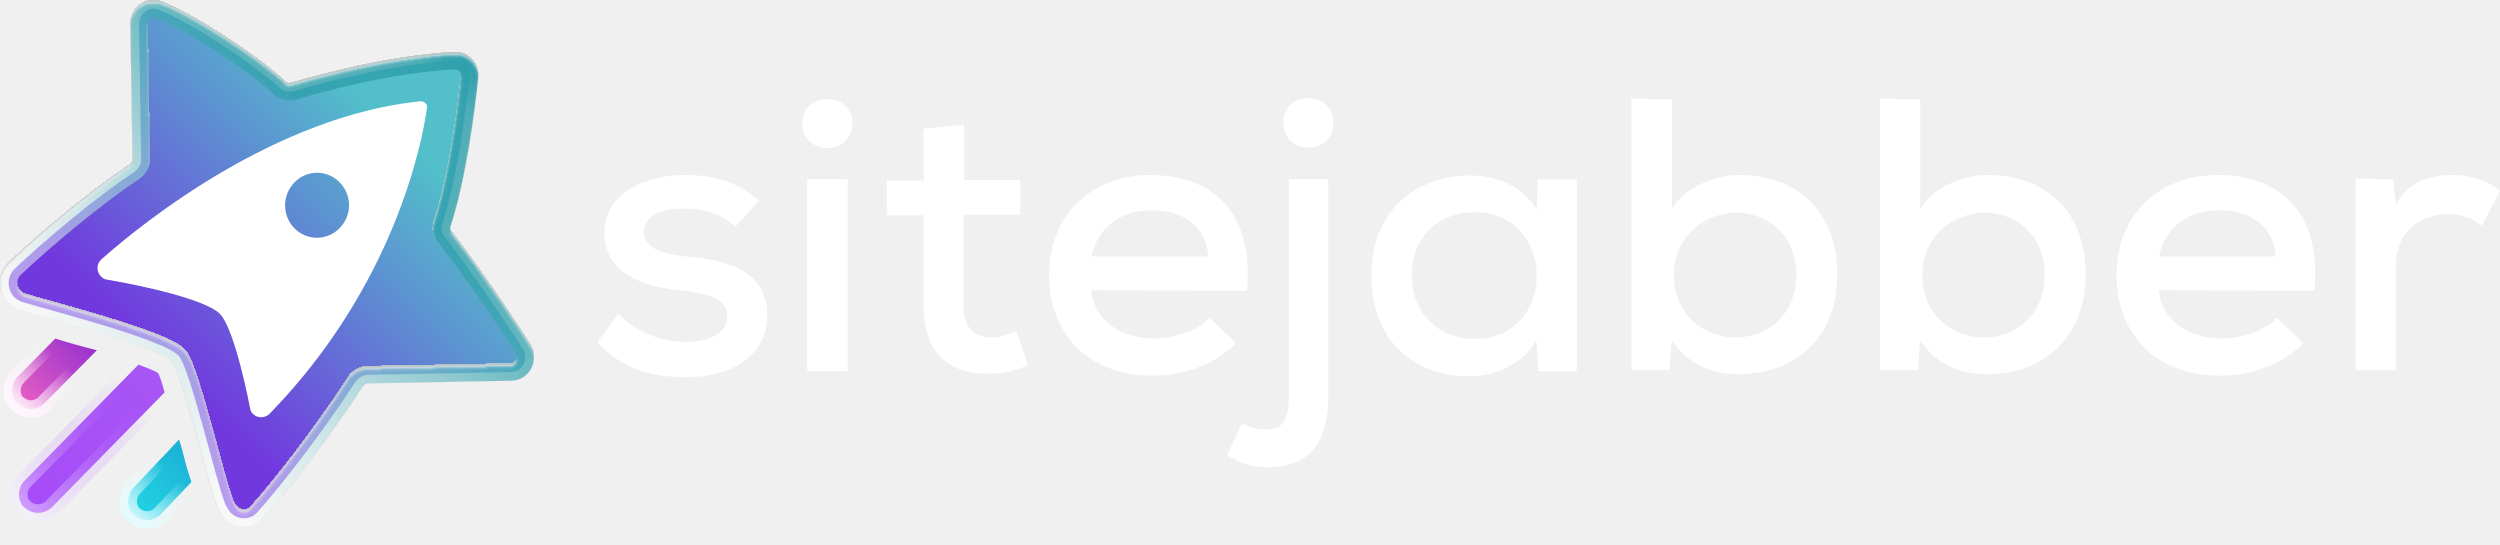
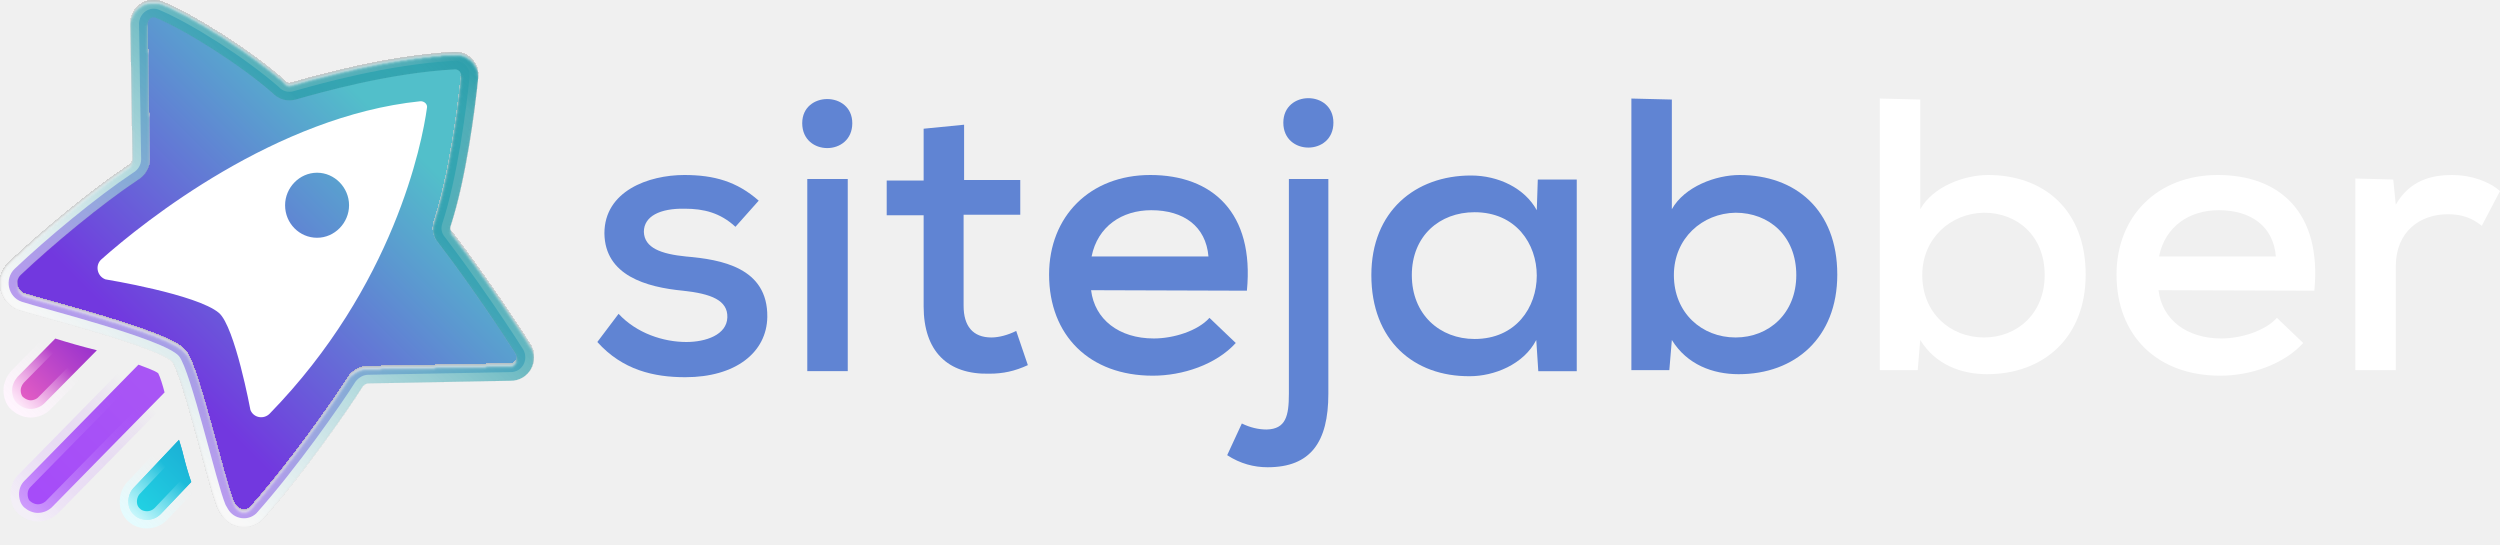
<svg xmlns="http://www.w3.org/2000/svg" width="170" height="37" viewBox="0 0 170 37" fill="none">
  <path d="M34.722 25.305L25.042 25.486C24.715 25.486 24.389 25.667 24.172 25.957C23.193 27.517 20.147 31.867 17.428 34.913C16.848 35.456 15.905 35.312 15.507 34.623C15.434 34.478 15.325 34.333 15.325 34.296C14.745 32.955 12.969 25.196 12.171 24.217C11.192 23.057 2.781 20.954 1.475 20.519C0.533 20.193 0.279 18.96 1.004 18.271C3.143 16.241 6.588 13.377 9.053 11.745C9.379 11.564 9.597 11.201 9.597 10.839L9.452 1.63C9.452 0.905 10.177 0.361 10.866 0.687C12.932 1.557 16.63 3.878 18.951 5.908C19.205 6.198 19.603 6.307 19.966 6.198C21.634 5.727 26.311 4.385 30.879 4.131C31.495 4.095 32.003 4.603 31.93 5.255C31.713 7.431 31.096 12.108 30.081 15.19C29.973 15.516 30.009 15.842 30.263 16.132C31.241 17.401 33.562 20.592 35.592 23.782C35.955 24.471 35.52 25.305 34.722 25.305Z" fill="white" />
  <path d="M23.736 13.957C23.736 15.153 22.758 16.168 21.561 16.168C20.365 16.168 19.386 15.19 19.386 13.957C19.386 12.76 20.365 11.745 21.561 11.745C22.758 11.745 23.736 12.76 23.736 13.957ZM34.722 25.305L25.042 25.486C24.715 25.486 24.389 25.667 24.172 25.957C23.193 27.517 20.147 31.867 17.428 34.913C16.848 35.456 15.905 35.312 15.507 34.623C15.434 34.478 15.325 34.333 15.325 34.296C14.745 32.955 12.969 25.196 12.171 24.217C11.192 23.057 2.781 20.954 1.475 20.519C0.533 20.193 0.279 18.96 1.004 18.271C3.143 16.241 6.588 13.377 9.053 11.745C9.379 11.564 9.597 11.201 9.597 10.839L9.452 1.63C9.452 0.905 10.177 0.361 10.866 0.687C12.932 1.557 16.63 3.878 18.951 5.908C19.205 6.198 19.603 6.307 19.966 6.198C21.634 5.727 26.311 4.385 30.879 4.131C31.495 4.095 32.003 4.603 31.93 5.255C31.713 7.431 31.096 12.108 30.081 15.19C29.973 15.516 30.009 15.842 30.263 16.132C31.241 17.401 33.562 20.592 35.592 23.782C35.955 24.471 35.52 25.305 34.722 25.305ZM29.03 7.358C29.102 7.104 28.849 6.851 28.559 6.887C18.77 7.902 9.814 15.044 6.914 17.619C6.443 18.017 6.588 18.779 7.168 18.996C7.168 18.996 13.404 20.012 14.89 21.28C15.978 22.223 17.029 27.879 17.029 27.879C17.247 28.423 17.936 28.532 18.334 28.133C26.782 19.468 28.704 9.751 29.03 7.358Z" fill="url(#paint0_linear_2_270)" />
  <path d="M12.461 30.924C12.389 30.598 12.28 30.272 12.171 29.909L9.053 33.209C8.835 33.462 8.726 33.789 8.726 34.115C8.726 34.478 8.871 34.804 9.125 35.022C9.343 35.239 9.669 35.348 9.995 35.348C10.358 35.348 10.684 35.203 10.938 34.949L13.005 32.774C12.824 32.266 12.642 31.65 12.461 30.924Z" fill="url(#paint1_linear_2_270)" />
  <path d="M10.757 25.377C10.503 25.196 9.996 25.015 9.415 24.797L1.657 32.701C1.403 32.955 1.294 33.281 1.294 33.607C1.294 33.934 1.403 34.296 1.657 34.514C1.911 34.731 2.237 34.876 2.563 34.876C2.889 34.876 3.216 34.768 3.506 34.514L11.192 26.683C11.047 26.139 10.902 25.667 10.757 25.377Z" fill="url(#paint2_linear_2_270)" />
  <path d="M3.76 23.021L1.185 25.631C0.968 25.885 0.823 26.211 0.823 26.538C0.823 26.864 0.932 27.227 1.185 27.444C1.439 27.662 1.765 27.807 2.092 27.807C2.418 27.807 2.781 27.662 2.998 27.444L6.588 23.818C5.572 23.565 4.557 23.274 3.76 23.021Z" fill="url(#paint3_linear_2_270)" />
  <path d="M12.461 30.924C12.389 30.598 12.28 30.272 12.171 29.909L9.053 33.209C8.835 33.462 8.726 33.789 8.726 34.115C8.726 34.478 8.871 34.804 9.125 35.022C9.343 35.239 9.669 35.348 9.995 35.348C10.358 35.348 10.684 35.203 10.938 34.949L13.005 32.774C12.824 32.266 12.642 31.65 12.461 30.924Z" fill="url(#paint4_linear_2_270)" stroke="url(#paint5_linear_2_270)" stroke-width="1.171" />
  <path d="M3.76 23.021L1.185 25.631C0.968 25.885 0.823 26.211 0.823 26.538C0.823 26.864 0.932 27.227 1.185 27.444C1.439 27.662 1.765 27.807 2.092 27.807C2.418 27.807 2.781 27.662 2.998 27.444L6.588 23.818C5.572 23.565 4.557 23.274 3.76 23.021Z" stroke="url(#paint6_linear_2_270)" stroke-width="1.171" />
  <path d="M10.757 25.377C10.503 25.196 9.996 25.015 9.415 24.797L1.657 32.701C1.403 32.955 1.294 33.281 1.294 33.607C1.294 33.934 1.403 34.296 1.657 34.514C1.911 34.731 2.237 34.876 2.563 34.876C2.889 34.876 3.216 34.768 3.506 34.514L11.192 26.683C11.047 26.139 10.902 25.667 10.757 25.377Z" stroke="url(#paint7_linear_2_270)" stroke-opacity="0.5" stroke-width="1.171" />
  <g filter="url(#filter0_ii_2_270)">
    <path d="M34.722 25.305L25.042 25.486C24.715 25.486 24.389 25.667 24.172 25.957C23.193 27.517 20.147 31.867 17.428 34.913C16.848 35.456 15.905 35.312 15.507 34.623C15.434 34.478 15.325 34.333 15.325 34.296C14.745 32.955 12.969 25.196 12.171 24.217C11.192 23.057 2.781 20.954 1.475 20.519C0.533 20.193 0.279 18.96 1.004 18.271C3.143 16.241 6.588 13.377 9.053 11.745C9.379 11.564 9.597 11.201 9.597 10.839L9.452 1.63C9.452 0.905 10.177 0.361 10.866 0.687C12.932 1.557 16.63 3.878 18.951 5.908C19.205 6.198 19.603 6.307 19.966 6.198C21.634 5.727 26.311 4.385 30.879 4.131C31.495 4.095 32.003 4.603 31.93 5.255C31.713 7.431 31.096 12.108 30.081 15.19C29.973 15.516 30.009 15.842 30.263 16.132C31.242 17.401 33.562 20.592 35.592 23.782C35.955 24.471 35.52 25.305 34.722 25.305Z" stroke="url(#paint8_linear_2_270)" stroke-width="1.171" />
  </g>
-   <path d="M50.01 15.423C48.978 14.465 47.843 14.192 46.57 14.192C44.884 14.157 43.783 14.705 43.783 15.765C43.818 16.86 44.953 17.27 46.639 17.441C49.047 17.646 52.212 18.194 52.177 21.546C52.143 23.974 50.01 25.65 46.604 25.65C44.471 25.65 42.339 25.171 40.618 23.256L42.063 21.34C43.302 22.674 45.125 23.256 46.673 23.256C47.98 23.256 49.425 22.777 49.46 21.58C49.494 20.417 48.359 19.972 46.432 19.767C43.955 19.527 41.135 18.741 41.1 15.868C41.1 12.994 44.093 11.9 46.535 11.9C48.565 11.9 50.113 12.345 51.592 13.644L50.01 15.423Z" fill="white" />
-   <path d="M57.956 8.377C57.956 10.634 54.551 10.634 54.551 8.377C54.551 6.188 57.956 6.188 57.956 8.377ZM54.895 12.174V25.239H57.647V12.174H54.895Z" fill="white" />
-   <path d="M65.559 8.48V12.242H69.378V14.602H65.525V20.793C65.525 22.161 66.144 22.948 67.417 22.948C67.933 22.948 68.552 22.777 69.102 22.503L69.894 24.829C68.999 25.24 68.208 25.411 67.279 25.411C64.424 25.479 62.807 23.872 62.807 20.827V14.636H60.296V12.276H62.807V8.753L65.559 8.48Z" fill="white" />
-   <path d="M74.194 19.733C74.434 21.716 76.086 23.016 78.46 23.016C79.801 23.016 81.452 22.503 82.243 21.614L84.032 23.324C82.691 24.795 80.42 25.547 78.39 25.547C74.091 25.547 71.338 22.811 71.338 18.672C71.338 14.705 74.125 11.9 78.219 11.9C82.45 11.9 85.305 14.465 84.789 19.767L74.194 19.733ZM82.175 17.441C82.003 15.389 80.489 14.294 78.287 14.294C76.292 14.294 74.641 15.389 74.228 17.441H82.175Z" fill="white" />
-   <path d="M90.328 12.174V26.779C90.328 30.062 89.124 31.773 86.199 31.773C85.271 31.773 84.342 31.533 83.448 30.952L84.445 28.797C84.995 29.07 85.581 29.207 86.131 29.207C87.438 29.173 87.644 28.284 87.644 26.779V12.174H90.328ZM87.266 8.343C87.266 10.6 90.672 10.6 90.672 8.343C90.672 6.12 87.266 6.12 87.266 8.343Z" fill="white" />
-   <path d="M104.57 12.208H107.219C107.219 16.552 107.219 20.896 107.219 25.24H104.604L104.466 23.119C103.606 24.795 101.577 25.582 99.96 25.582C96.141 25.616 93.252 23.153 93.252 18.707C93.252 14.363 96.245 11.934 100.029 11.934C101.886 11.934 103.675 12.789 104.501 14.294L104.57 12.208ZM96.004 18.707C96.004 21.409 97.93 23.051 100.269 23.051C105.911 23.051 105.911 14.431 100.269 14.431C97.896 14.431 96.004 16.039 96.004 18.707Z" fill="white" />
-   <path d="M113.686 6.769V14.226C114.546 12.687 116.678 11.9 118.295 11.9C122.08 11.9 124.935 14.26 124.935 18.672C124.935 22.982 122.045 25.445 118.227 25.445C116.472 25.445 114.718 24.795 113.686 23.119L113.514 25.171H110.934V6.701L113.686 6.769ZM113.824 18.707C113.824 21.272 115.716 22.948 118.02 22.948C120.291 22.948 122.148 21.306 122.148 18.707C122.148 16.039 120.291 14.465 118.02 14.465C115.75 14.5 113.824 16.21 113.824 18.707Z" fill="white" />
+   <path d="M50.01 15.423C48.978 14.465 47.843 14.192 46.57 14.192C44.884 14.157 43.783 14.705 43.783 15.765C43.818 16.86 44.953 17.27 46.639 17.441C49.047 17.646 52.212 18.194 52.177 21.546C52.143 23.974 50.01 25.65 46.604 25.65C44.471 25.65 42.339 25.171 40.618 23.256L42.063 21.34C43.302 22.674 45.125 23.256 46.673 23.256C47.98 23.256 49.425 22.777 49.46 21.58C49.494 20.417 48.359 19.972 46.432 19.767C43.955 19.527 41.135 18.741 41.1 15.868C41.1 12.994 44.093 11.9 46.535 11.9C48.565 11.9 50.113 12.345 51.592 13.644L50.01 15.423Z" style="paint-order: fill; fill-rule: nonzero; fill: rgb(96, 132, 211);" />
+   <path d="M57.956 8.377C57.956 10.634 54.551 10.634 54.551 8.377C54.551 6.188 57.956 6.188 57.956 8.377ZM54.895 12.174V25.239H57.647V12.174H54.895Z" style="fill: rgb(96, 132, 211);" />
+   <path d="M65.559 8.48V12.242H69.378V14.602H65.525V20.793C65.525 22.161 66.144 22.948 67.417 22.948C67.933 22.948 68.552 22.777 69.102 22.503L69.894 24.829C68.999 25.24 68.208 25.411 67.279 25.411C64.424 25.479 62.807 23.872 62.807 20.827V14.636H60.296V12.276H62.807V8.753L65.559 8.48Z" style="fill: rgb(96, 132, 211);" />
+   <path d="M74.194 19.733C74.434 21.716 76.086 23.016 78.46 23.016C79.801 23.016 81.452 22.503 82.243 21.614L84.032 23.324C82.691 24.795 80.42 25.547 78.39 25.547C74.091 25.547 71.338 22.811 71.338 18.672C71.338 14.705 74.125 11.9 78.219 11.9C82.45 11.9 85.305 14.465 84.789 19.767L74.194 19.733ZM82.175 17.441C82.003 15.389 80.489 14.294 78.287 14.294C76.292 14.294 74.641 15.389 74.228 17.441H82.175Z" style="fill: rgb(96, 132, 211);" />
+   <path d="M90.328 12.174V26.779C90.328 30.062 89.124 31.773 86.199 31.773C85.271 31.773 84.342 31.533 83.448 30.952L84.445 28.797C84.995 29.07 85.581 29.207 86.131 29.207C87.438 29.173 87.644 28.284 87.644 26.779V12.174H90.328ZM87.266 8.343C87.266 10.6 90.672 10.6 90.672 8.343C90.672 6.12 87.266 6.12 87.266 8.343Z" style="fill: rgb(96, 132, 211);" />
+   <path d="M104.57 12.208H107.219C107.219 16.552 107.219 20.896 107.219 25.24H104.604L104.466 23.119C103.606 24.795 101.577 25.582 99.96 25.582C96.141 25.616 93.252 23.153 93.252 18.707C93.252 14.363 96.245 11.934 100.029 11.934C101.886 11.934 103.675 12.789 104.501 14.294L104.57 12.208ZM96.004 18.707C96.004 21.409 97.93 23.051 100.269 23.051C105.911 23.051 105.911 14.431 100.269 14.431C97.896 14.431 96.004 16.039 96.004 18.707Z" style="fill: rgb(96, 132, 211);" />
+   <path d="M113.686 6.769V14.226C114.546 12.687 116.678 11.9 118.295 11.9C122.08 11.9 124.935 14.26 124.935 18.672C124.935 22.982 122.045 25.445 118.227 25.445C116.472 25.445 114.718 24.795 113.686 23.119L113.514 25.171H110.934V6.701L113.686 6.769ZM113.824 18.707C113.824 21.272 115.716 22.948 118.02 22.948C120.291 22.948 122.148 21.306 122.148 18.707C122.148 16.039 120.291 14.465 118.02 14.465C115.75 14.5 113.824 16.21 113.824 18.707Z" style="fill: rgb(96, 132, 211);" />
  <path d="M130.577 6.769V14.226C131.437 12.687 133.57 11.9 135.187 11.9C138.971 11.9 141.826 14.26 141.826 18.672C141.826 22.982 138.936 25.445 135.118 25.445C133.363 25.445 131.609 24.795 130.577 23.119L130.405 25.171H127.825V6.701L130.577 6.769ZM130.714 18.707C130.714 21.272 132.606 22.948 134.912 22.948C137.182 22.948 139.039 21.306 139.039 18.707C139.039 16.039 137.182 14.465 134.912 14.465C132.641 14.5 130.714 16.21 130.714 18.707Z" fill="white" />
  <path d="M146.779 19.733C147.02 21.716 148.672 23.016 151.045 23.016C152.387 23.016 154.038 22.503 154.829 21.614L156.618 23.324C155.276 24.795 153.006 25.547 150.976 25.547C146.676 25.547 143.924 22.811 143.924 18.672C143.924 14.705 146.711 11.9 150.804 11.9C155.036 11.9 157.891 14.465 157.375 19.767L146.779 19.733ZM154.76 17.441C154.588 15.389 153.075 14.294 150.873 14.294C148.878 14.294 147.227 15.389 146.814 17.441H154.76Z" fill="white" />
  <path d="M162.742 12.208L162.913 13.918C163.876 12.242 165.356 11.9 166.766 11.9C168.039 11.9 169.277 12.345 170 12.994L168.761 15.354C168.108 14.841 167.454 14.568 166.457 14.568C164.565 14.568 162.913 15.731 162.913 18.125V25.171H160.161V12.139L162.742 12.208Z" fill="white" />
  <defs>
    <filter id="filter0_ii_2_270" x="0" y="3.05176e-05" width="36.304" height="36.064" filterUnits="userSpaceOnUse" color-interpolation-filters="sRGB">
      <feFlood flood-opacity="0" result="BackgroundImageFix" />
      <feBlend mode="normal" in="SourceGraphic" in2="BackgroundImageFix" result="shape" />
      <feColorMatrix in="SourceAlpha" type="matrix" values="0 0 0 0 0 0 0 0 0 0 0 0 0 0 0 0 0 0 127 0" result="hardAlpha" />
      <feOffset dy="0.234" />
      <feGaussianBlur stdDeviation="0.117" />
      <feComposite in2="hardAlpha" operator="arithmetic" k2="-1" k3="1" />
      <feColorMatrix type="matrix" values="0 0 0 0 1 0 0 0 0 1 0 0 0 0 1 0 0 0 0.8 0" />
      <feBlend mode="normal" in2="shape" result="effect1_innerShadow_2_270" />
      <feColorMatrix in="SourceAlpha" type="matrix" values="0 0 0 0 0 0 0 0 0 0 0 0 0 0 0 0 0 0 127 0" result="hardAlpha" />
      <feOffset dy="0.117" />
      <feGaussianBlur stdDeviation="0.117" />
      <feComposite in2="hardAlpha" operator="arithmetic" k2="-1" k3="1" />
      <feColorMatrix type="matrix" values="0 0 0 0 0.442 0 0 0 0 0.442 0 0 0 0 0.442 0 0 0 0.4 0" />
      <feBlend mode="normal" in2="effect1_innerShadow_2_270" result="effect2_innerShadow_2_270" />
    </filter>
    <linearGradient id="paint0_linear_2_270" x1="30.471" y1="5.059" x2="9.102" y2="26.428" gradientUnits="userSpaceOnUse">
      <stop offset="0.174" stop-color="#52BFCA" />
      <stop offset="0.916" stop-color="#7238DF" />
    </linearGradient>
    <linearGradient id="paint1_linear_2_270" x1="5.927" y1="37.963" x2="14.305" y2="29.727" gradientUnits="userSpaceOnUse">
      <stop offset="0.188" stop-color="#25E2EA" />
      <stop offset="1" stop-color="#19A6D1" />
    </linearGradient>
    <linearGradient id="paint2_linear_2_270" x1="-5.251" y1="41.206" x2="13.44" y2="22.832" gradientUnits="userSpaceOnUse">
      <stop stop-color="#A443FD" />
      <stop offset="1" stop-color="#A959F3" />
    </linearGradient>
    <linearGradient id="paint3_linear_2_270" x1="-2.246" y1="30.792" x2="7.018" y2="21.686" gradientUnits="userSpaceOnUse">
      <stop offset="0.396" stop-color="#E55EC4" />
      <stop offset="1" stop-color="#8225D0" />
    </linearGradient>
    <linearGradient id="paint4_linear_2_270" x1="5.927" y1="37.963" x2="14.305" y2="29.727" gradientUnits="userSpaceOnUse">
      <stop offset="0.188" stop-color="#25E2EA" />
      <stop offset="1" stop-color="#19A6D1" />
    </linearGradient>
    <linearGradient id="paint5_linear_2_270" x1="8.726" y1="35.611" x2="11.916" y2="32.302" gradientUnits="userSpaceOnUse">
      <stop />
      <stop offset="0" stop-color="#E4FCFF" />
      <stop offset="1" stop-color="#E4FCFF" stop-opacity="0" />
    </linearGradient>
    <linearGradient id="paint6_linear_2_270" x1="0.823" y1="27.676" x2="5.006" y2="23.401" gradientUnits="userSpaceOnUse">
      <stop stop-color="#FFF5FE" />
      <stop offset="0.769" stop-color="#FFF5FE" stop-opacity="0" />
    </linearGradient>
    <linearGradient id="paint7_linear_2_270" x1="1.698" y1="34.557" x2="10.687" y2="25.363" gradientUnits="userSpaceOnUse">
      <stop stop-color="#F6EDFE" />
      <stop offset="0.851" stop-color="#A851F8" stop-opacity="0" />
    </linearGradient>
    <linearGradient id="paint8_linear_2_270" x1="32.149" y1="3.9" x2="8.901" y2="28.291" gradientUnits="userSpaceOnUse">
      <stop offset="0.009" stop-color="#2D9FAB" />
-       <stop offset="0.089" stop-color="#2D9FAB" stop-opacity="0.824" />
+       <stop offset="0.088" stop-color="#2D9FAB" stop-opacity="0.824" />
      <stop offset="0.172" stop-color="#2D9FAB" stop-opacity="0.8" />
      <stop offset="0.302" stop-color="#2D9FAB" stop-opacity="0.8" />
      <stop offset="1" stop-color="white" stop-opacity="0.5" />
    </linearGradient>
  </defs>
</svg>
